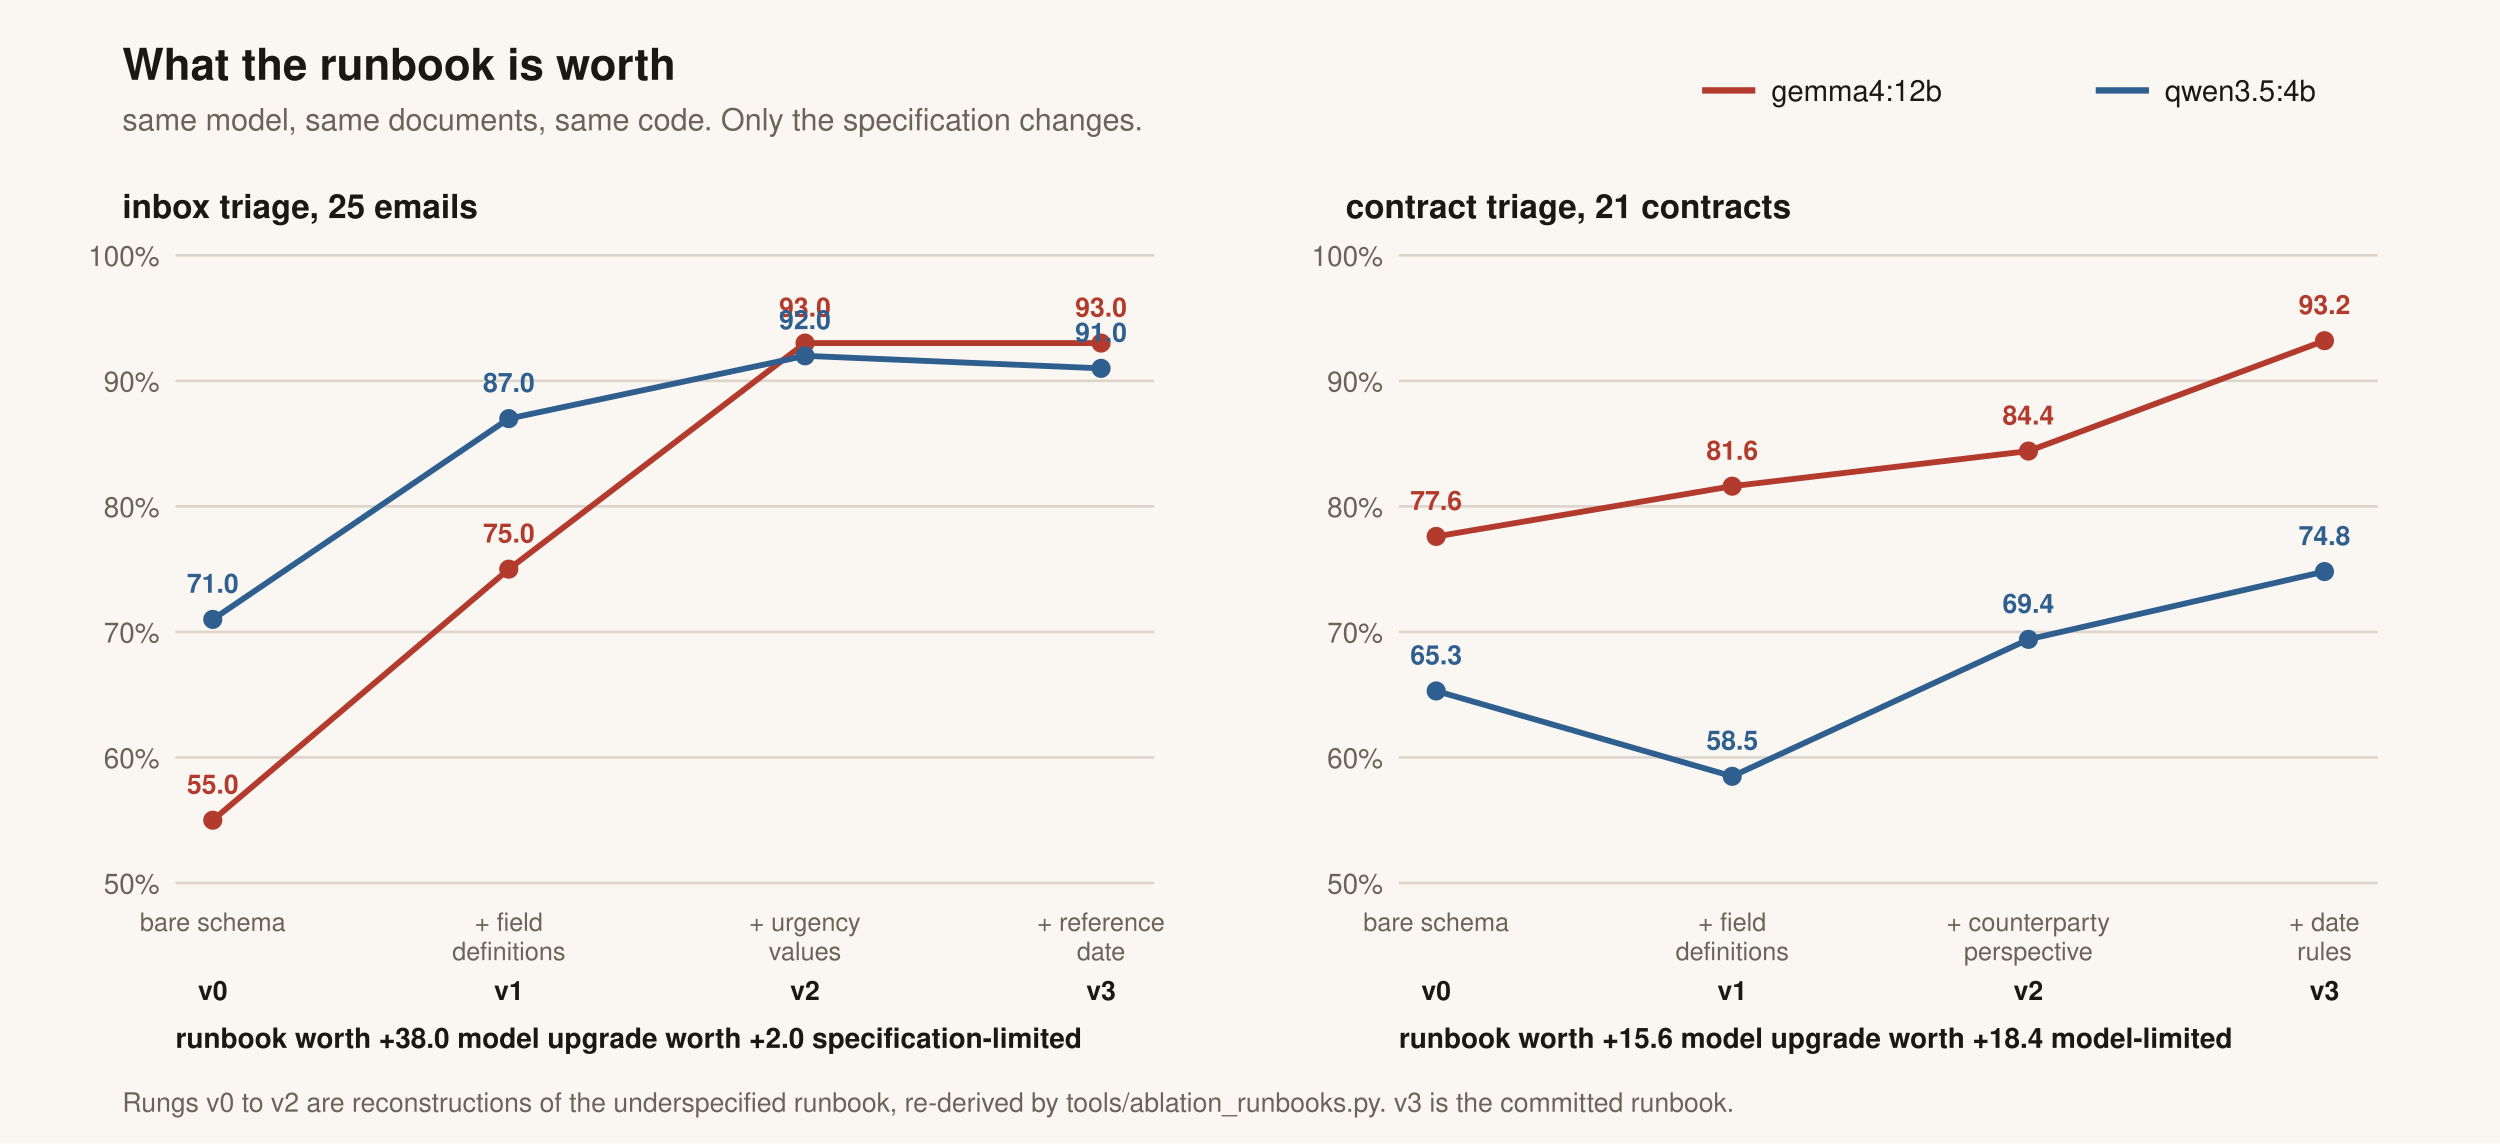
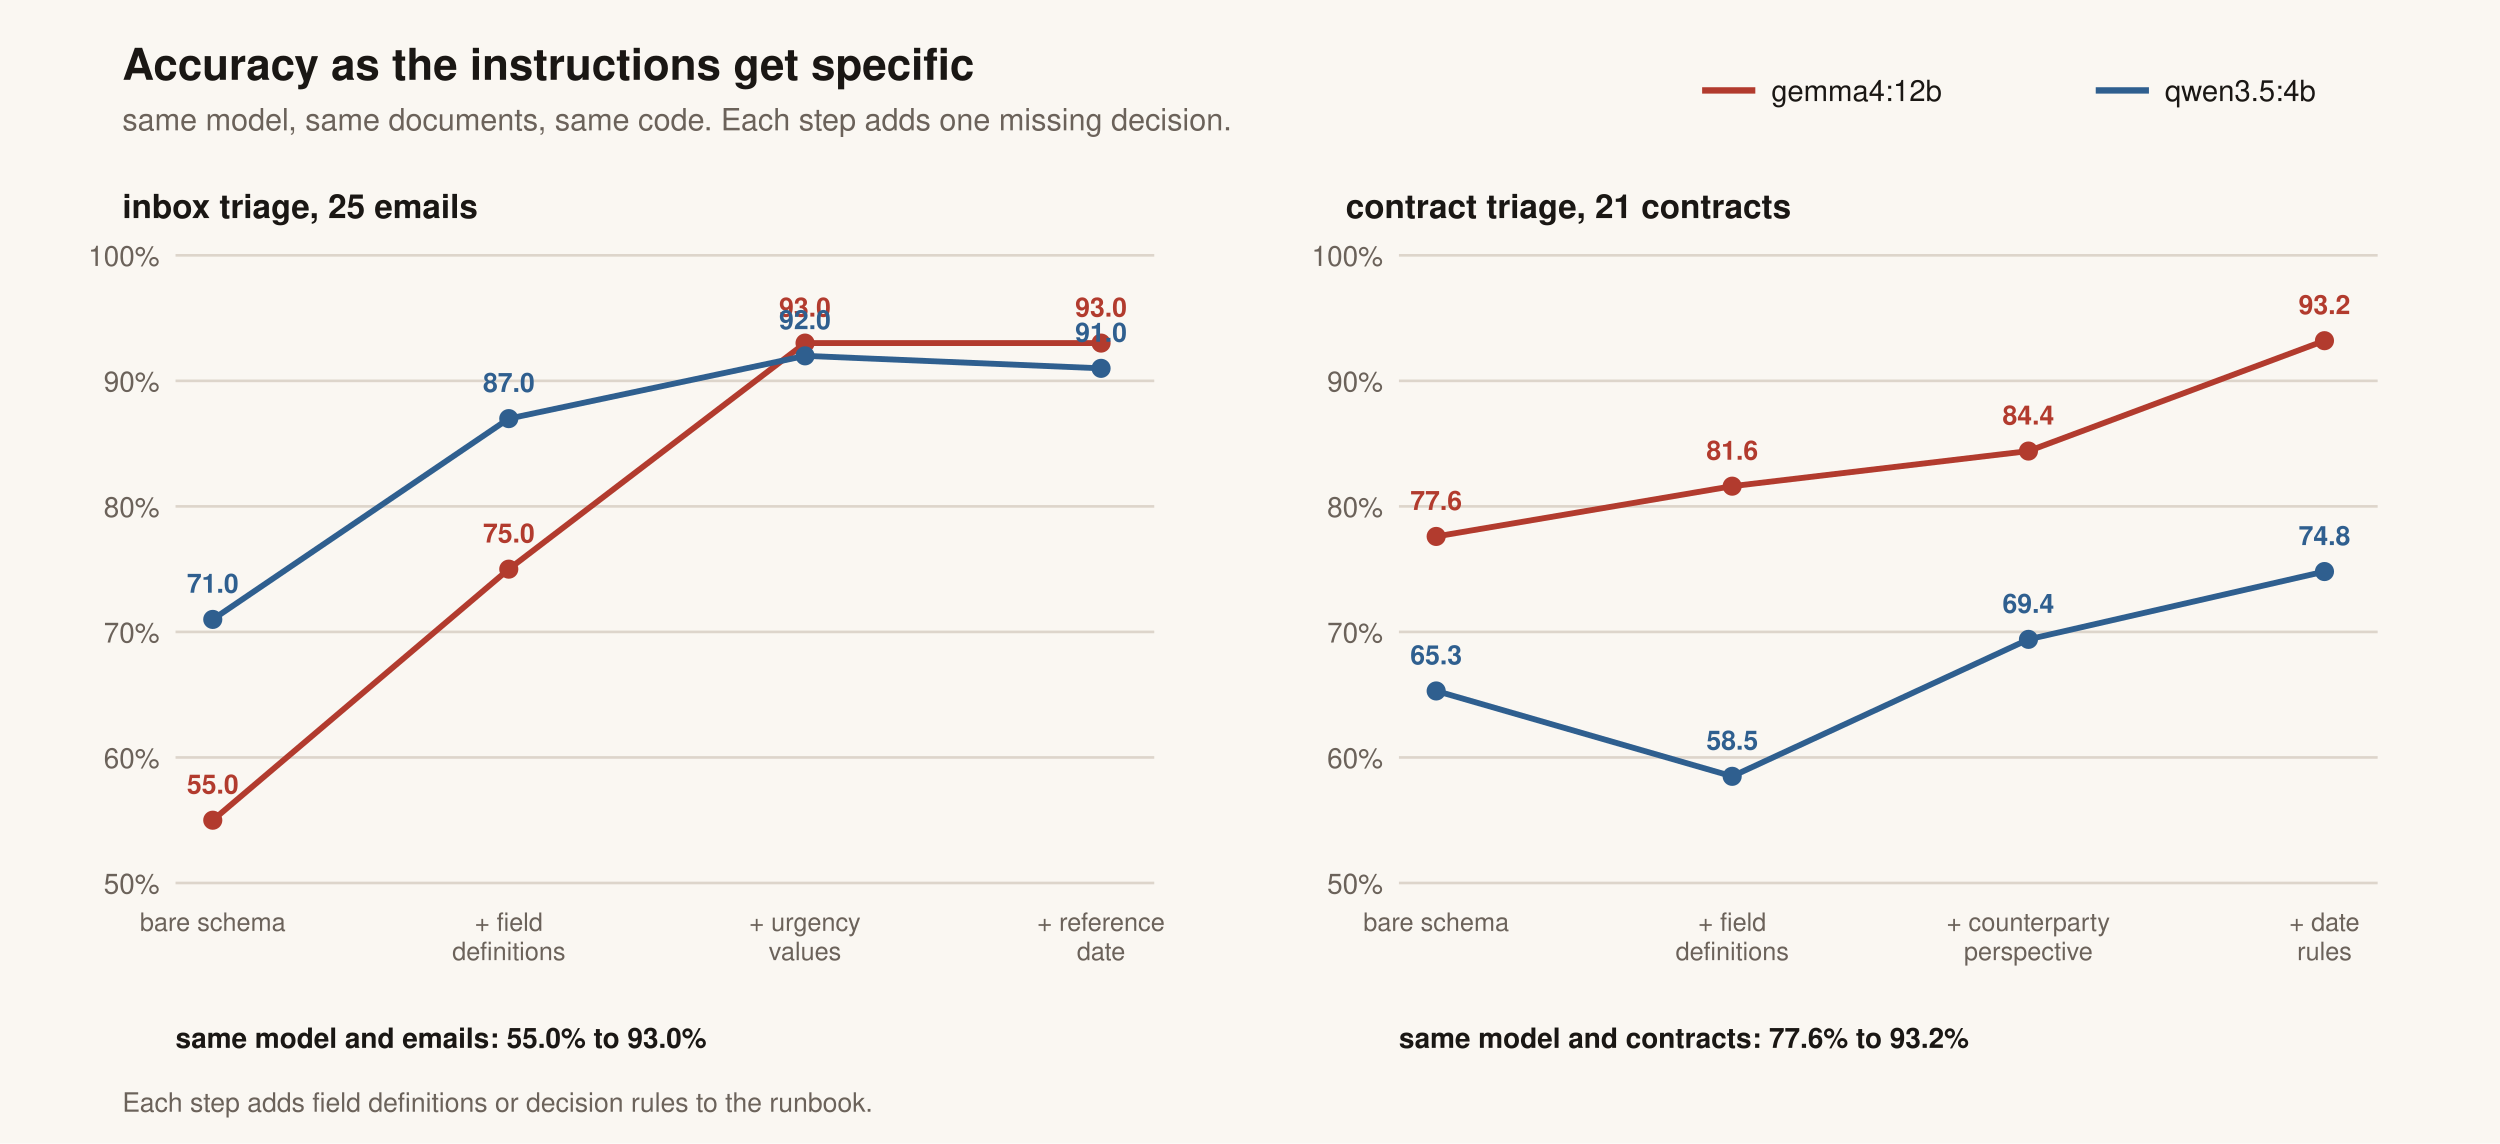
<svg xmlns="http://www.w3.org/2000/svg" viewBox="0 0 940 430" width="940" height="430" font-family="-apple-system,BlinkMacSystemFont,'Segoe UI',Helvetica,Arial,sans-serif" role="img" aria-label="Runbook quality ablation: accuracy by specification completeness, two tasks, two models">
  <rect width="940" height="430" fill="#faf7f2" />
-   <text x="46" y="30" font-size="16.5" fill="#1a1714" text-anchor="start" font-weight="640">What the runbook is worth</text>
-   <text x="46" y="49" font-size="11.5" fill="#6b625a" text-anchor="start" font-weight="400">same model, same documents, same code. Only the specification changes.</text>
+   <text x="46" y="30" font-size="16.5" fill="#1a1714" text-anchor="start" font-weight="640">Accuracy as the instructions get specific</text>
+   <text x="46" y="49" font-size="11.5" fill="#6b625a" text-anchor="start" font-weight="400">same model, same documents, same code. Each step adds one missing decision.</text>
  <line x1="640" y1="34" x2="660" y2="34" stroke="#b23b2e" stroke-width="2.4" />
  <text x="666" y="38" font-size="11" fill="#1a1714" text-anchor="start" font-weight="400">gemma4:12b</text>
  <line x1="788" y1="34" x2="808" y2="34" stroke="#2f5f8f" stroke-width="2.4" />
  <text x="814" y="38" font-size="11" fill="#1a1714" text-anchor="start" font-weight="400">qwen3.5:4b</text>
  <text x="46" y="82" font-size="12.5" fill="#1a1714" text-anchor="start" font-weight="640">inbox triage, 25 emails</text>
  <line x1="66" y1="332.0" x2="434" y2="332.0" stroke="#ddd5cb" stroke-width="1" />
  <text x="60" y="336.0" font-size="10.5" fill="#6b625a" text-anchor="end" font-weight="400">50%</text>
  <line x1="66" y1="284.8" x2="434" y2="284.8" stroke="#ddd5cb" stroke-width="1" />
  <text x="60" y="288.8" font-size="10.5" fill="#6b625a" text-anchor="end" font-weight="400">60%</text>
  <line x1="66" y1="237.6" x2="434" y2="237.6" stroke="#ddd5cb" stroke-width="1" />
  <text x="60" y="241.6" font-size="10.5" fill="#6b625a" text-anchor="end" font-weight="400">70%</text>
  <line x1="66" y1="190.4" x2="434" y2="190.4" stroke="#ddd5cb" stroke-width="1" />
  <text x="60" y="194.4" font-size="10.5" fill="#6b625a" text-anchor="end" font-weight="400">80%</text>
  <line x1="66" y1="143.2" x2="434" y2="143.2" stroke="#ddd5cb" stroke-width="1" />
  <text x="60" y="147.2" font-size="10.5" fill="#6b625a" text-anchor="end" font-weight="400">90%</text>
  <line x1="66" y1="96.0" x2="434" y2="96.0" stroke="#ddd5cb" stroke-width="1" />
  <text x="60" y="100.0" font-size="10.5" fill="#6b625a" text-anchor="end" font-weight="400">100%</text>
  <text x="80.0" y="350" font-size="9.5" fill="#6b625a" text-anchor="middle" font-weight="400">bare schema</text>
-   <text x="80.0" y="376" font-size="10" fill="#1a1714" text-anchor="middle" font-weight="640">v0</text>
  <text x="191.333" y="350" font-size="9.5" fill="#6b625a" text-anchor="middle" font-weight="400">+ field</text>
  <text x="191.333" y="361" font-size="9.5" fill="#6b625a" text-anchor="middle" font-weight="400">definitions</text>
-   <text x="191.333" y="376" font-size="10" fill="#1a1714" text-anchor="middle" font-weight="640">v1</text>
  <text x="302.667" y="350" font-size="9.5" fill="#6b625a" text-anchor="middle" font-weight="400">+ urgency</text>
  <text x="302.667" y="361" font-size="9.5" fill="#6b625a" text-anchor="middle" font-weight="400">values</text>
-   <text x="302.667" y="376" font-size="10" fill="#1a1714" text-anchor="middle" font-weight="640">v2</text>
  <text x="414.0" y="350" font-size="9.5" fill="#6b625a" text-anchor="middle" font-weight="400">+ reference</text>
  <text x="414.0" y="361" font-size="9.5" fill="#6b625a" text-anchor="middle" font-weight="400">date</text>
-   <text x="414.0" y="376" font-size="10" fill="#1a1714" text-anchor="middle" font-weight="640">v3</text>
  <path d="M80.0,308.4 L191.3,214.0 L302.7,129.0 L414.0,129.0" fill="none" stroke="#b23b2e" stroke-width="2.2" />
  <circle cx="80.0" cy="308.4" r="3.6" fill="#b23b2e" />
  <text x="80.0" y="298.4" font-size="10" fill="#b23b2e" text-anchor="middle" font-weight="640">55.0</text>
  <circle cx="191.3" cy="214.0" r="3.6" fill="#b23b2e" />
  <text x="191.333" y="204.0" font-size="10" fill="#b23b2e" text-anchor="middle" font-weight="640">75.0</text>
  <circle cx="302.7" cy="129.0" r="3.6" fill="#b23b2e" />
  <text x="302.667" y="119.04" font-size="10" fill="#b23b2e" text-anchor="middle" font-weight="640">93.0</text>
  <circle cx="414.0" cy="129.0" r="3.6" fill="#b23b2e" />
  <text x="414.0" y="119.04" font-size="10" fill="#b23b2e" text-anchor="middle" font-weight="640">93.0</text>
  <path d="M80.0,232.9 L191.3,157.4 L302.7,133.8 L414.0,138.5" fill="none" stroke="#2f5f8f" stroke-width="2.2" />
  <circle cx="80.0" cy="232.9" r="3.6" fill="#2f5f8f" />
  <text x="80.0" y="222.88" font-size="10" fill="#2f5f8f" text-anchor="middle" font-weight="640">71.0</text>
  <circle cx="191.3" cy="157.4" r="3.6" fill="#2f5f8f" />
  <text x="191.333" y="147.36" font-size="10" fill="#2f5f8f" text-anchor="middle" font-weight="640">87.0</text>
  <circle cx="302.7" cy="133.8" r="3.6" fill="#2f5f8f" />
  <text x="302.667" y="123.76" font-size="10" fill="#2f5f8f" text-anchor="middle" font-weight="640">92.0</text>
  <circle cx="414.0" cy="138.5" r="3.6" fill="#2f5f8f" />
  <text x="414.0" y="128.48" font-size="10" fill="#2f5f8f" text-anchor="middle" font-weight="640">91.0</text>
-   <text x="66" y="394" font-size="10.5" fill="#1a1714" text-anchor="start" font-weight="600">runbook worth +38.0   model upgrade worth +2.0   specification-limited</text>
+   <text x="66" y="394" font-size="10.5" fill="#1a1714" text-anchor="start" font-weight="600">same model and emails: 55.0% to 93.0%</text>
  <text x="506" y="82" font-size="12.5" fill="#1a1714" text-anchor="start" font-weight="640">contract triage, 21 contracts</text>
  <line x1="526" y1="332.0" x2="894" y2="332.0" stroke="#ddd5cb" stroke-width="1" />
  <text x="520" y="336.0" font-size="10.5" fill="#6b625a" text-anchor="end" font-weight="400">50%</text>
  <line x1="526" y1="284.8" x2="894" y2="284.8" stroke="#ddd5cb" stroke-width="1" />
  <text x="520" y="288.8" font-size="10.5" fill="#6b625a" text-anchor="end" font-weight="400">60%</text>
  <line x1="526" y1="237.6" x2="894" y2="237.6" stroke="#ddd5cb" stroke-width="1" />
  <text x="520" y="241.6" font-size="10.5" fill="#6b625a" text-anchor="end" font-weight="400">70%</text>
  <line x1="526" y1="190.4" x2="894" y2="190.4" stroke="#ddd5cb" stroke-width="1" />
  <text x="520" y="194.4" font-size="10.5" fill="#6b625a" text-anchor="end" font-weight="400">80%</text>
  <line x1="526" y1="143.2" x2="894" y2="143.2" stroke="#ddd5cb" stroke-width="1" />
  <text x="520" y="147.2" font-size="10.5" fill="#6b625a" text-anchor="end" font-weight="400">90%</text>
  <line x1="526" y1="96.0" x2="894" y2="96.0" stroke="#ddd5cb" stroke-width="1" />
  <text x="520" y="100.0" font-size="10.5" fill="#6b625a" text-anchor="end" font-weight="400">100%</text>
  <text x="540.0" y="350" font-size="9.5" fill="#6b625a" text-anchor="middle" font-weight="400">bare schema</text>
-   <text x="540.0" y="376" font-size="10" fill="#1a1714" text-anchor="middle" font-weight="640">v0</text>
  <text x="651.333" y="350" font-size="9.5" fill="#6b625a" text-anchor="middle" font-weight="400">+ field</text>
  <text x="651.333" y="361" font-size="9.5" fill="#6b625a" text-anchor="middle" font-weight="400">definitions</text>
-   <text x="651.333" y="376" font-size="10" fill="#1a1714" text-anchor="middle" font-weight="640">v1</text>
  <text x="762.667" y="350" font-size="9.5" fill="#6b625a" text-anchor="middle" font-weight="400">+ counterparty</text>
  <text x="762.667" y="361" font-size="9.5" fill="#6b625a" text-anchor="middle" font-weight="400">perspective</text>
-   <text x="762.667" y="376" font-size="10" fill="#1a1714" text-anchor="middle" font-weight="640">v2</text>
  <text x="874.0" y="350" font-size="9.5" fill="#6b625a" text-anchor="middle" font-weight="400">+ date</text>
  <text x="874.0" y="361" font-size="9.5" fill="#6b625a" text-anchor="middle" font-weight="400">rules</text>
-   <text x="874.0" y="376" font-size="10" fill="#1a1714" text-anchor="middle" font-weight="640">v3</text>
  <path d="M540.0,201.7 L651.3,182.8 L762.7,169.6 L874.0,128.1" fill="none" stroke="#b23b2e" stroke-width="2.2" />
  <circle cx="540.0" cy="201.7" r="3.6" fill="#b23b2e" />
  <text x="540.0" y="191.728" font-size="10" fill="#b23b2e" text-anchor="middle" font-weight="640">77.6</text>
  <circle cx="651.3" cy="182.8" r="3.6" fill="#b23b2e" />
  <text x="651.333" y="172.848" font-size="10" fill="#b23b2e" text-anchor="middle" font-weight="640">81.6</text>
  <circle cx="762.7" cy="169.6" r="3.6" fill="#b23b2e" />
  <text x="762.667" y="159.632" font-size="10" fill="#b23b2e" text-anchor="middle" font-weight="640">84.4</text>
  <circle cx="874.0" cy="128.1" r="3.6" fill="#b23b2e" />
  <text x="874.0" y="118.096" font-size="10" fill="#b23b2e" text-anchor="middle" font-weight="640">93.2</text>
  <path d="M540.0,259.8 L651.3,291.9 L762.7,240.4 L874.0,214.9" fill="none" stroke="#2f5f8f" stroke-width="2.2" />
  <circle cx="540.0" cy="259.8" r="3.6" fill="#2f5f8f" />
  <text x="540.0" y="249.784" font-size="10" fill="#2f5f8f" text-anchor="middle" font-weight="640">65.3</text>
  <circle cx="651.3" cy="291.9" r="3.6" fill="#2f5f8f" />
  <text x="651.333" y="281.88" font-size="10" fill="#2f5f8f" text-anchor="middle" font-weight="640">58.5</text>
  <circle cx="762.7" cy="240.4" r="3.6" fill="#2f5f8f" />
  <text x="762.667" y="230.432" font-size="10" fill="#2f5f8f" text-anchor="middle" font-weight="640">69.4</text>
  <circle cx="874.0" cy="214.9" r="3.6" fill="#2f5f8f" />
  <text x="874.0" y="204.944" font-size="10" fill="#2f5f8f" text-anchor="middle" font-weight="640">74.8</text>
-   <text x="526" y="394" font-size="10.5" fill="#1a1714" text-anchor="start" font-weight="600">runbook worth +15.6   model upgrade worth +18.4   model-limited</text>
-   <text x="46" y="418" font-size="10" fill="#6b625a" text-anchor="start" font-weight="400">Rungs v0 to v2 are reconstructions of the underspecified runbook, re-derived by tools/ablation_runbooks.py. v3 is the committed runbook.</text>
+   <text x="526" y="394" font-size="10.5" fill="#1a1714" text-anchor="start" font-weight="600">same model and contracts: 77.6% to 93.2%</text>
+   <text x="46" y="418" font-size="10" fill="#6b625a" text-anchor="start" font-weight="400">Each step adds field definitions or decision rules to the runbook.</text>
</svg>
